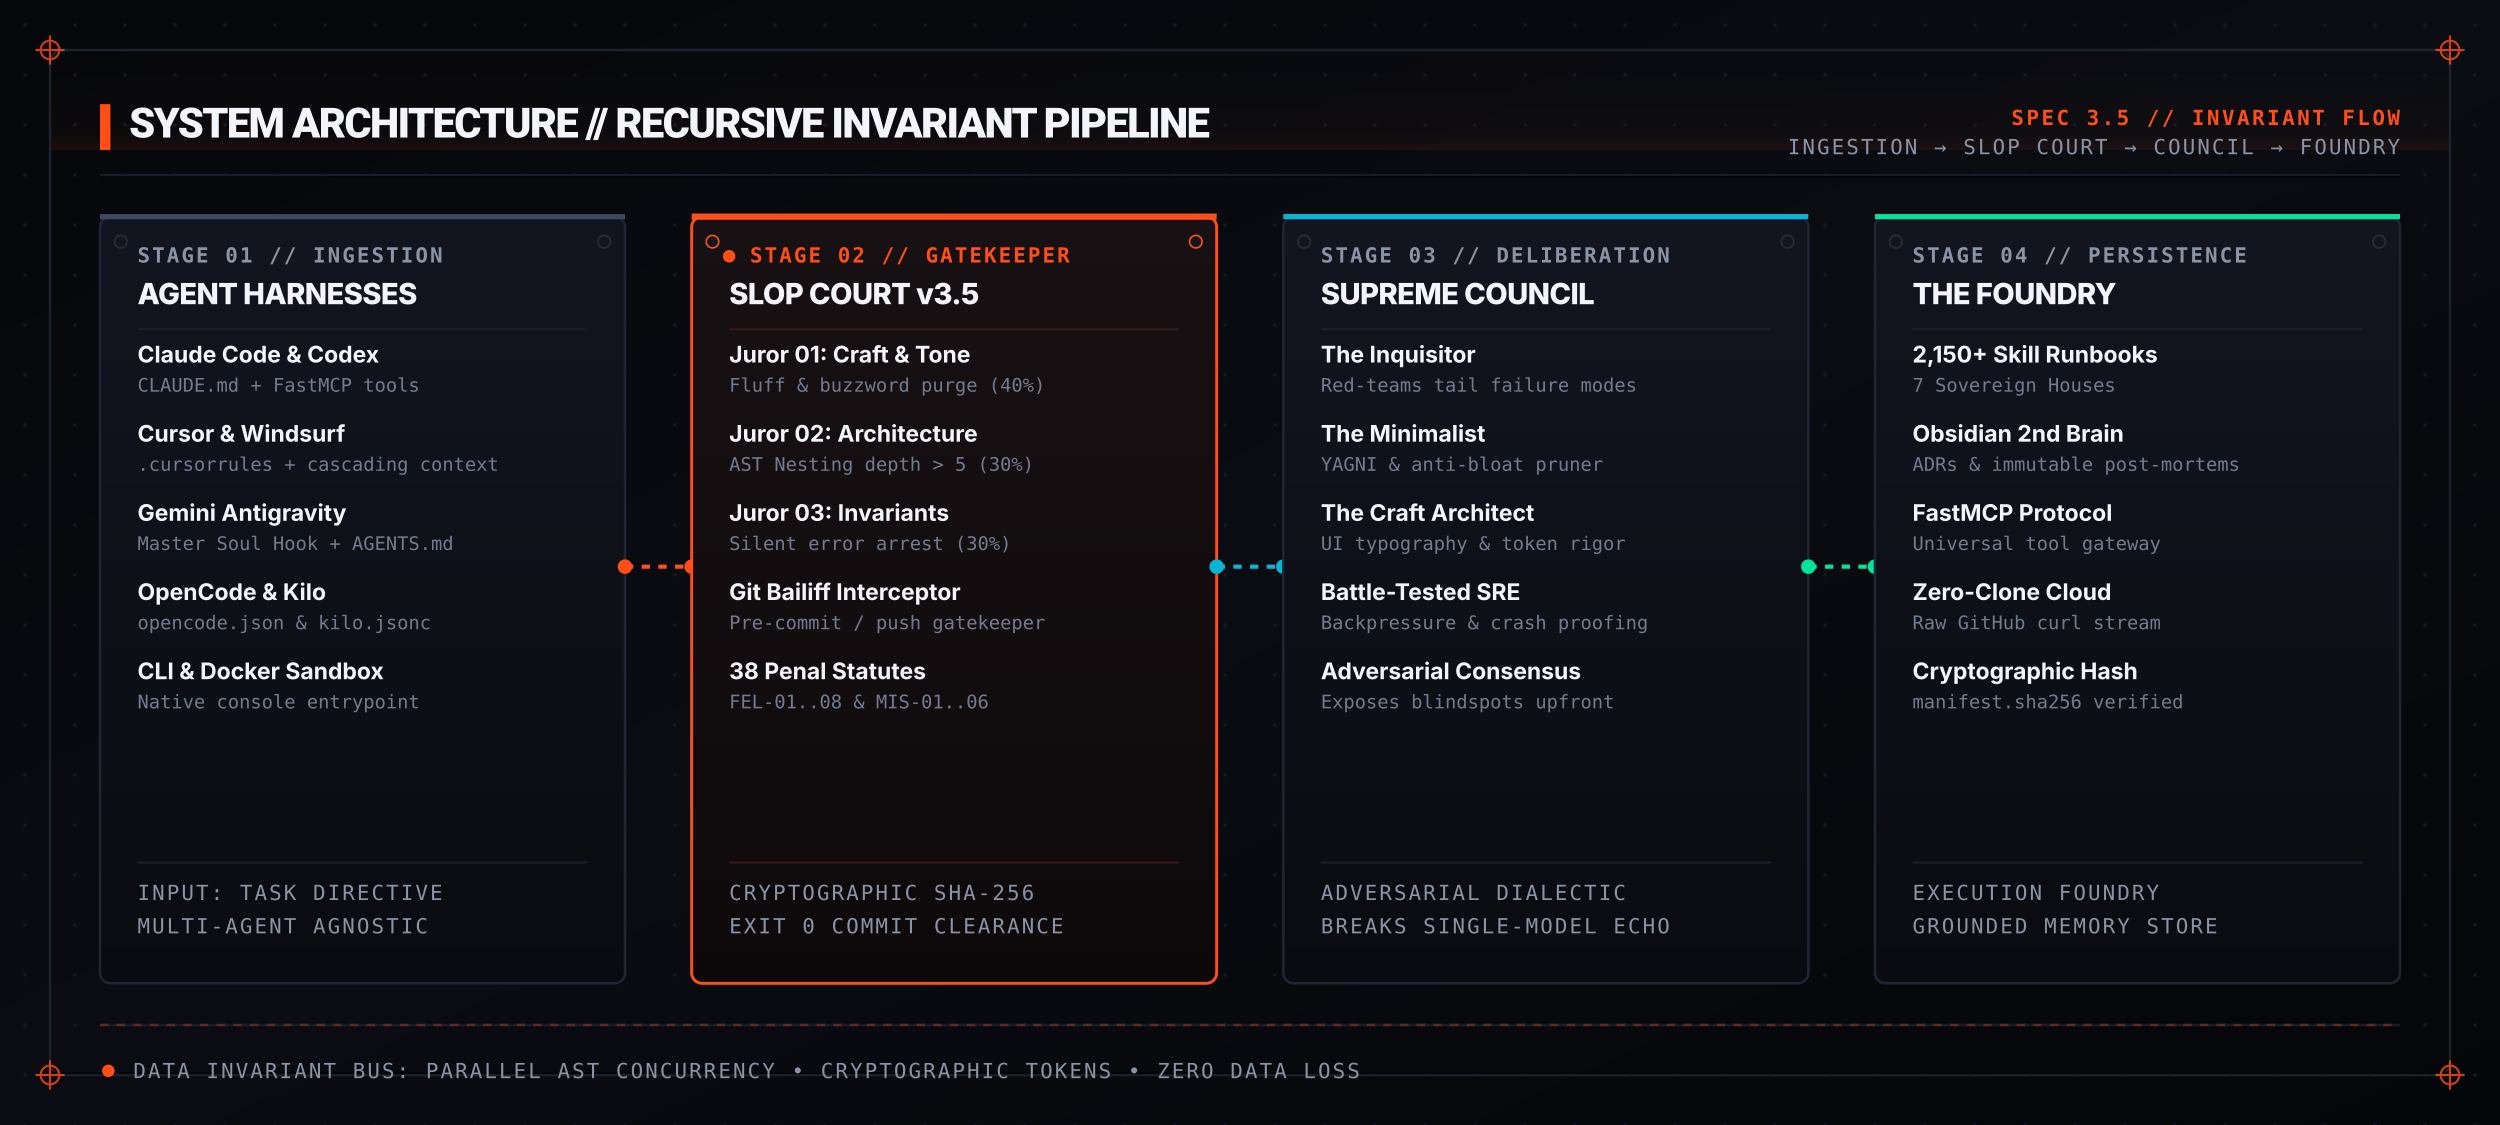
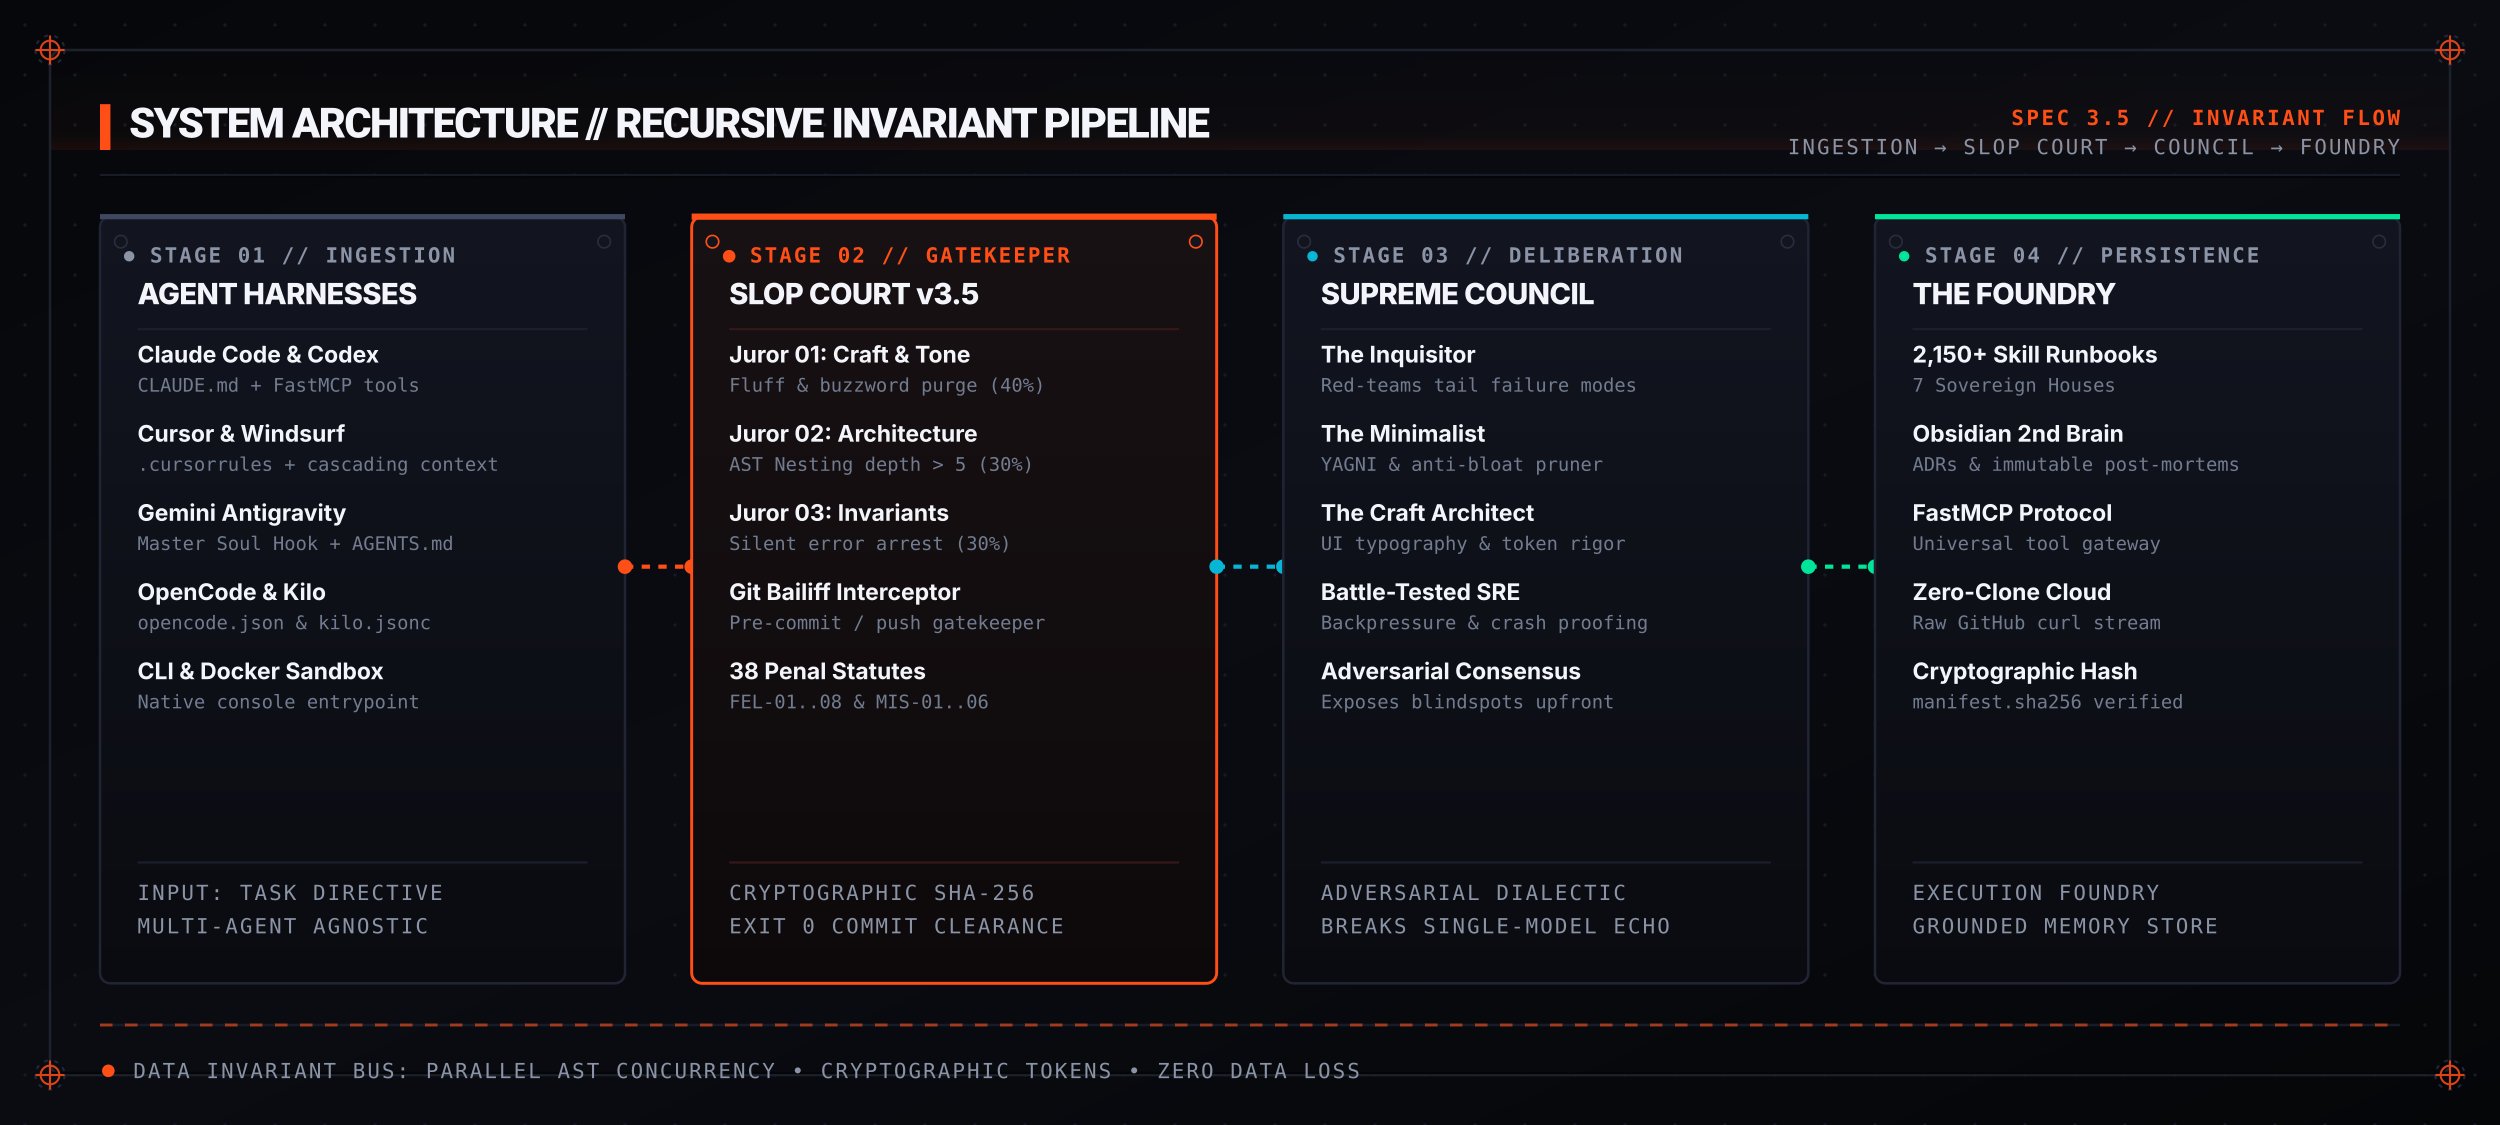
<svg xmlns="http://www.w3.org/2000/svg" viewBox="0 0 1200 540" width="100%" height="100%">
  <defs>
    <linearGradient id="archGround" x1="0%" y1="0%" x2="100%" y2="100%">
      <stop offset="0%" stop-color="#06070a" />
      <stop offset="50%" stop-color="#0a0c12" />
      <stop offset="100%" stop-color="#050608" />
    </linearGradient>
    <linearGradient id="compGrad" x1="0%" y1="0%" x2="0%" y2="100%">
      <stop offset="0%" stop-color="#121520" />
      <stop offset="100%" stop-color="#0a0b10" />
    </linearGradient>
    <linearGradient id="courtGrad" x1="0%" y1="0%" x2="0%" y2="100%">
      <stop offset="0%" stop-color="#181113" />
      <stop offset="100%" stop-color="#0d090b" />
    </linearGradient>
    <linearGradient id="bevelLight" x1="0%" y1="0%" x2="100%" y2="0%">
      <stop offset="0%" stop-color="#1f2434" />
      <stop offset="50%" stop-color="#353c52" />
      <stop offset="100%" stop-color="#1f2434" />
    </linearGradient>
    <pattern id="dotGrid" width="24" height="24" patternUnits="userSpaceOnUse">
      <circle cx="12" cy="12" r="0.8" fill="#171a26" />
    </pattern>
    <linearGradient id="radarBeam" x1="0%" y1="0%" x2="0%" y2="100%">
      <stop offset="0%" stop-color="#ff4f17" stop-opacity="0" />
      <stop offset="85%" stop-color="#ff4f17" stop-opacity="0.02" />
      <stop offset="100%" stop-color="#ff4f17" stop-opacity="0.08" />
    </linearGradient>
  </defs>
  <style>
    /* Typography Invariants */
    .head-title { font-family: -apple-system, BlinkMacSystemFont, "Segoe UI", Roboto, "Helvetica Neue", sans-serif; font-weight: 900; font-size: 20px; letter-spacing: -0.8px; fill: #f3f5fa; }
    .mono-meta { font-family: "JetBrains Mono", "SF Mono", Consolas, monospace; font-size: 10px; letter-spacing: 1px; fill: #8a94a6; }
    .mono-bold { font-family: "JetBrains Mono", "SF Mono", Consolas, monospace; font-size: 10px; font-weight: 700; letter-spacing: 1.2px; }
    .port-num { font-family: "JetBrains Mono", "SF Mono", monospace; font-size: 10px; font-weight: 800; letter-spacing: 1px; }
    .port-title { font-family: -apple-system, BlinkMacSystemFont, "Segoe UI", sans-serif; font-weight: 800; font-size: 14px; fill: #f3f5fa; letter-spacing: -0.3px; }
    .item-title { font-family: -apple-system, BlinkMacSystemFont, "Segoe UI", sans-serif; font-weight: 700; font-size: 11px; fill: #f3f5fa; }
    .item-desc { font-family: "JetBrains Mono", "SF Mono", monospace; font-size: 9px; fill: #727c90; }

    /* Keyframe Animations */
    @keyframes conduit-dash {
-       to { stroke-dashoffset: -28; }
+       to { stroke-dashoffset: -24; }
    }
    @keyframes radar-sweep {
      0% { transform: translateY(0); opacity: 0.2; }
      50% { opacity: 0.6; }
      100% { transform: translateY(492px); opacity: 0; }
    }
    @keyframes court-pulse {
-       0%, 100% { stroke-opacity: 0.7; }
-       50% { stroke-opacity: 1; }
+       0%, 100% { stroke-opacity: 0.7; filter: drop-shadow(0 0 2px rgba(255,79,23,0.3)); }
+       50% { stroke-opacity: 1; filter: drop-shadow(0 0 8px rgba(255,79,23,0.7)); }
    }
    @keyframes beacon-ping {
-       0%, 100% { r: 3px; opacity: 0.95; }
-       50% { r: 6.5px; opacity: 0.3; }
+       0% { r: 3px; opacity: 0.95; }
+       100% { r: 8px; opacity: 0; }
+     }
+     @keyframes reticle-spin-cw {
+       from { transform: rotate(0deg); }
+       to { transform: rotate(360deg); }
+     }
+     @keyframes reticle-spin-ccw {
+       from { transform: rotate(360deg); }
+       to { transform: rotate(0deg); }
+     }
+     @keyframes bus-flow {
+       to { stroke-dashoffset: -40; }
+     }
+     @keyframes node-pulse {
+       0%, 100% { transform: scale(1); opacity: 0.7; }
+       50% { transform: scale(1.25); opacity: 1; }
+     }
+     @keyframes stage-accent-glow {
+       0%, 100% { opacity: 0.7; }
+       50% { opacity: 1; filter: drop-shadow(0 0 4px currentColor); }
    }

    .anim-dash { stroke-dasharray: 4 4; animation: conduit-dash 1.2s linear infinite; }
    .anim-scan { animation: radar-sweep 7s ease-in-out infinite; }
    .anim-court { animation: court-pulse 2.5s ease-in-out infinite; }
-     .anim-pulse { animation: beacon-ping 2s cubic-bezier(0.4, 0, 0.6, 1) infinite; }
+     .anim-pulse { animation: beacon-ping 2s cubic-bezier(0.2, 0.6, 0.4, 1) infinite; }
+     .anim-spin-cw { animation: reticle-spin-cw 22s linear infinite; }
+     .anim-spin-ccw { animation: reticle-spin-ccw 28s linear infinite; }
+     .anim-bus { stroke-dasharray: 6 6; animation: bus-flow 1.6s linear infinite; }
+     .anim-node { animation: node-pulse 2s ease-in-out infinite; }
+     .anim-accent { animation: stage-accent-glow 2.4s ease-in-out infinite; }
  </style>
  <rect width="1200" height="540" fill="url(#archGround)" />
  <rect width="1200" height="540" fill="url(#dotGrid)" />
  <g clip-path="url(#archClip)">
    <rect x="24" y="24" width="1152" height="48" fill="url(#radarBeam)" class="anim-scan" />
  </g>
  <clipPath id="archClip">
    <rect x="24" y="24" width="1152" height="492" />
  </clipPath>
  <rect x="24" y="24" width="1152" height="492" rx="6" fill="none" stroke="#1d212c" stroke-width="1.2" />
  <line x1="25" y1="25" x2="1175" y2="25" stroke="url(#bevelLight)" stroke-width="1" />
  <line x1="25" y1="515" x2="1175" y2="515" stroke="#040507" stroke-width="1.2" />
-   <g stroke="#ff4f17" stroke-width="1" opacity="0.8">
-     <circle cx="24" cy="24" r="4.5" fill="none" />
-     <line x1="17" y1="24" x2="31" y2="24" />
-     <line x1="24" y1="17" x2="24" y2="31" />
-     <circle cx="1176" cy="24" r="4.5" fill="none" />
-     <line x1="1169" y1="24" x2="1183" y2="24" />
-     <line x1="1176" y1="17" x2="1176" y2="31" />
-     <circle cx="24" cy="516" r="4.5" fill="none" />
-     <line x1="17" y1="516" x2="31" y2="516" />
-     <line x1="24" y1="509" x2="24" y2="523" />
-     <circle cx="1176" cy="516" r="4.5" fill="none" />
-     <line x1="1169" y1="516" x2="1183" y2="516" />
-     <line x1="1176" y1="509" x2="1176" y2="523" />
+   <g stroke="#ff4f17" stroke-width="1" opacity="0.85">
+     <g transform="translate(24, 24)">
+       <circle cx="0" cy="0" r="7" fill="none" stroke="#252b3c" stroke-dasharray="2 3" class="anim-spin-cw" />
+       <circle cx="0" cy="0" r="4.5" fill="none" />
+       <line x1="-7" y1="0" x2="7" y2="0" />
+       <line x1="0" y1="-7" x2="0" y2="7" />
+     </g>
+     <g transform="translate(1176, 24)">
+       <circle cx="0" cy="0" r="7" fill="none" stroke="#252b3c" stroke-dasharray="2 3" class="anim-spin-ccw" />
+       <circle cx="0" cy="0" r="4.5" fill="none" />
+       <line x1="-7" y1="0" x2="7" y2="0" />
+       <line x1="0" y1="-7" x2="0" y2="7" />
+     </g>
+     <g transform="translate(24, 516)">
+       <circle cx="0" cy="0" r="7" fill="none" stroke="#252b3c" stroke-dasharray="2 3" class="anim-spin-ccw" />
+       <circle cx="0" cy="0" r="4.5" fill="none" />
+       <line x1="-7" y1="0" x2="7" y2="0" />
+       <line x1="0" y1="-7" x2="0" y2="7" />
+     </g>
+     <g transform="translate(1176, 516)">
+       <circle cx="0" cy="0" r="7" fill="none" stroke="#252b3c" stroke-dasharray="2 3" class="anim-spin-cw" />
+       <circle cx="0" cy="0" r="4.5" fill="none" />
+       <line x1="-7" y1="0" x2="7" y2="0" />
+       <line x1="0" y1="-7" x2="0" y2="7" />
+     </g>
  </g>
  <g transform="translate(48, 50)">
    <rect width="5" height="22" fill="#ff4f17" />
    <text x="14" y="16" class="head-title">SYSTEM ARCHITECTURE // RECURSIVE INVARIANT PIPELINE</text>
    <text x="1104" y="10" text-anchor="end" class="mono-bold" fill="#ff4f17">SPEC 3.5 // INVARIANT FLOW</text>
    <text x="1104" y="24" text-anchor="end" class="mono-meta" fill="#8a94a6">INGESTION → SLOP COURT → COUNCIL → FOUNDRY</text>
  </g>
  <line x1="48" y1="84" x2="1152" y2="84" stroke="#181c28" stroke-width="1" />
  <line x1="48" y1="85" x2="1152" y2="85" stroke="#040507" stroke-width="1" />
  <g transform="translate(48, 104)">
    <rect width="252" height="368" rx="5" fill="url(#compGrad)" stroke="#202434" stroke-width="1.2" />
-     <line x1="0" y1="0" x2="252" y2="0" stroke="#404760" stroke-width="2.5" />
+     <line x1="0" y1="0" x2="252" y2="0" stroke="#404760" stroke-width="2.5" class="anim-accent" />
    <circle cx="10" cy="12" r="3" fill="#12141e" stroke="#282d3e" stroke-width="0.8" />
    <circle cx="242" cy="12" r="3" fill="#12141e" stroke="#282d3e" stroke-width="0.8" />
    <g transform="translate(18, 22)">
-       <text x="0" y="0" class="port-num" fill="#8a94a6">STAGE 01 // INGESTION</text>
+       <circle cx="-4" cy="-3" r="2.5" fill="#8a94a6" class="anim-node" />
+       <text x="6" y="0" class="port-num" fill="#8a94a6">STAGE 01 // INGESTION</text>
      <text x="0" y="20" class="port-title">AGENT HARNESSES</text>
      <line x1="0" y1="32" x2="216" y2="32" stroke="#1c202c" />
      <g transform="translate(0, 48)">
        <text x="0" y="0" class="item-title">Claude Code &amp; Codex</text>
        <text x="0" y="14" class="item-desc">CLAUDE.md + FastMCP tools</text>
        <text x="0" y="38" class="item-title">Cursor &amp; Windsurf</text>
        <text x="0" y="52" class="item-desc">.cursorrules + cascading context</text>
        <text x="0" y="76" class="item-title">Gemini Antigravity</text>
        <text x="0" y="90" class="item-desc">Master Soul Hook + AGENTS.md</text>
        <text x="0" y="114" class="item-title">OpenCode &amp; Kilo</text>
        <text x="0" y="128" class="item-desc">opencode.json &amp; kilo.jsonc</text>
        <text x="0" y="152" class="item-title">CLI &amp; Docker Sandbox</text>
        <text x="0" y="166" class="item-desc">Native console entrypoint</text>
      </g>
      <line x1="0" y1="288" x2="216" y2="288" stroke="#1c202c" />
      <text x="0" y="306" class="mono-meta" fill="#8a94a6">INPUT: TASK DIRECTIVE</text>
      <text x="0" y="322" class="mono-meta" fill="#4e566c">MULTI-AGENT AGNOSTIC</text>
    </g>
  </g>
  <g transform="translate(300, 272)">
    <line x1="0" y1="0" x2="32" y2="0" stroke="#ff4f17" stroke-width="2" class="anim-dash" />
    <circle cx="0" cy="0" r="3.5" fill="#ff4f17" />
-     <circle cx="32" cy="0" r="3.5" fill="#ff4f17" />
+     <circle cx="32" cy="0" r="3.5" fill="#ff4f17" class="anim-node" />
  </g>
  <g transform="translate(332, 104)">
    <rect width="252" height="368" rx="5" fill="url(#courtGrad)" stroke="#ff4f17" stroke-width="1.4" class="anim-court" />
-     <line x1="0" y1="0" x2="252" y2="0" stroke="#ff4f17" stroke-width="3" />
+     <line x1="0" y1="0" x2="252" y2="0" stroke="#ff4f17" stroke-width="3" class="anim-accent" />
    <circle cx="10" cy="12" r="3" fill="#12141e" stroke="#ff4f17" stroke-width="0.8" />
    <circle cx="242" cy="12" r="3" fill="#12141e" stroke="#ff4f17" stroke-width="0.8" />
    <g transform="translate(18, 22)">
-       <circle cx="0" cy="-3" r="3" fill="#ff4f17" class="anim-pulse" />
+       <circle cx="0" cy="-3" r="3" fill="#ff4f17" opacity="0.3" class="anim-pulse" />
+       <circle cx="0" cy="-3" r="3" fill="#ff4f17" />
      <text x="10" y="0" class="port-num" fill="#ff4f17">STAGE 02 // GATEKEEPER</text>
      <text x="0" y="20" class="port-title">SLOP COURT v3.5</text>
      <line x1="0" y1="32" x2="216" y2="32" stroke="#36181b" />
      <g transform="translate(0, 48)">
        <text x="0" y="0" class="item-title">Juror 01: Craft &amp; Tone</text>
        <text x="0" y="14" class="item-desc">Fluff &amp; buzzword purge (40%)</text>
        <text x="0" y="38" class="item-title">Juror 02: Architecture</text>
        <text x="0" y="52" class="item-desc">AST Nesting depth &gt; 5 (30%)</text>
        <text x="0" y="76" class="item-title">Juror 03: Invariants</text>
        <text x="0" y="90" class="item-desc">Silent error arrest (30%)</text>
        <text x="0" y="114" class="item-title" fill="#ff4f17">Git Bailiff Interceptor</text>
        <text x="0" y="128" class="item-desc">Pre-commit / push gatekeeper</text>
        <text x="0" y="152" class="item-title">38 Penal Statutes</text>
        <text x="0" y="166" class="item-desc">FEL-01..08 &amp; MIS-01..06</text>
      </g>
      <line x1="0" y1="288" x2="216" y2="288" stroke="#36181b" />
      <text x="0" y="306" class="mono-meta" fill="#ff4f17">CRYPTOGRAPHIC SHA-256</text>
      <text x="0" y="322" class="mono-meta" fill="#8a94a6">EXIT 0 COMMIT CLEARANCE</text>
    </g>
  </g>
  <g transform="translate(584, 272)">
    <line x1="0" y1="0" x2="32" y2="0" stroke="#06b6d4" stroke-width="2" class="anim-dash" />
    <circle cx="0" cy="0" r="3.5" fill="#06b6d4" />
-     <circle cx="32" cy="0" r="3.5" fill="#06b6d4" />
+     <circle cx="32" cy="0" r="3.5" fill="#06b6d4" class="anim-node" />
  </g>
  <g transform="translate(616, 104)">
    <rect width="252" height="368" rx="5" fill="url(#compGrad)" stroke="#202434" stroke-width="1.2" />
-     <line x1="0" y1="0" x2="252" y2="0" stroke="#06b6d4" stroke-width="2.5" />
+     <line x1="0" y1="0" x2="252" y2="0" stroke="#06b6d4" stroke-width="2.5" class="anim-accent" />
    <circle cx="10" cy="12" r="3" fill="#12141e" stroke="#282d3e" stroke-width="0.8" />
    <circle cx="242" cy="12" r="3" fill="#12141e" stroke="#282d3e" stroke-width="0.8" />
    <g transform="translate(18, 22)">
-       <text x="0" y="0" class="port-num" fill="#8a94a6">STAGE 03 // DELIBERATION</text>
+       <circle cx="-4" cy="-3" r="2.5" fill="#06b6d4" class="anim-node" />
+       <text x="6" y="0" class="port-num" fill="#8a94a6">STAGE 03 // DELIBERATION</text>
      <text x="0" y="20" class="port-title">SUPREME COUNCIL</text>
      <line x1="0" y1="32" x2="216" y2="32" stroke="#1c202c" />
      <g transform="translate(0, 48)">
        <text x="0" y="0" class="item-title">The Inquisitor</text>
        <text x="0" y="14" class="item-desc">Red-teams tail failure modes</text>
        <text x="0" y="38" class="item-title">The Minimalist</text>
        <text x="0" y="52" class="item-desc">YAGNI &amp; anti-bloat pruner</text>
        <text x="0" y="76" class="item-title">The Craft Architect</text>
        <text x="0" y="90" class="item-desc">UI typography &amp; token rigor</text>
        <text x="0" y="114" class="item-title">Battle-Tested SRE</text>
        <text x="0" y="128" class="item-desc">Backpressure &amp; crash proofing</text>
        <text x="0" y="152" class="item-title">Adversarial Consensus</text>
        <text x="0" y="166" class="item-desc">Exposes blindspots upfront</text>
      </g>
      <line x1="0" y1="288" x2="216" y2="288" stroke="#1c202c" />
      <text x="0" y="306" class="mono-meta" fill="#06b6d4">ADVERSARIAL DIALECTIC</text>
      <text x="0" y="322" class="mono-meta" fill="#4e566c">BREAKS SINGLE-MODEL ECHO</text>
    </g>
  </g>
  <g transform="translate(868, 272)">
    <line x1="0" y1="0" x2="32" y2="0" stroke="#00e599" stroke-width="2" class="anim-dash" />
    <circle cx="0" cy="0" r="3.5" fill="#00e599" />
-     <circle cx="32" cy="0" r="3.5" fill="#00e599" />
+     <circle cx="32" cy="0" r="3.5" fill="#00e599" class="anim-node" />
  </g>
  <g transform="translate(900, 104)">
    <rect width="252" height="368" rx="5" fill="url(#compGrad)" stroke="#202434" stroke-width="1.2" />
-     <line x1="0" y1="0" x2="252" y2="0" stroke="#00e599" stroke-width="2.5" />
+     <line x1="0" y1="0" x2="252" y2="0" stroke="#00e599" stroke-width="2.5" class="anim-accent" />
    <circle cx="10" cy="12" r="3" fill="#12141e" stroke="#282d3e" stroke-width="0.8" />
    <circle cx="242" cy="12" r="3" fill="#12141e" stroke="#282d3e" stroke-width="0.8" />
    <g transform="translate(18, 22)">
-       <text x="0" y="0" class="port-num" fill="#8a94a6">STAGE 04 // PERSISTENCE</text>
+       <circle cx="-4" cy="-3" r="2.5" fill="#00e599" class="anim-node" />
+       <text x="6" y="0" class="port-num" fill="#8a94a6">STAGE 04 // PERSISTENCE</text>
      <text x="0" y="20" class="port-title">THE FOUNDRY</text>
      <line x1="0" y1="32" x2="216" y2="32" stroke="#1c202c" />
      <g transform="translate(0, 48)">
        <text x="0" y="0" class="item-title">2,150+ Skill Runbooks</text>
        <text x="0" y="14" class="item-desc">7 Sovereign Houses</text>
        <text x="0" y="38" class="item-title">Obsidian 2nd Brain</text>
        <text x="0" y="52" class="item-desc">ADRs &amp; immutable post-mortems</text>
        <text x="0" y="76" class="item-title">FastMCP Protocol</text>
        <text x="0" y="90" class="item-desc">Universal tool gateway</text>
        <text x="0" y="114" class="item-title">Zero-Clone Cloud</text>
        <text x="0" y="128" class="item-desc">Raw GitHub curl stream</text>
        <text x="0" y="152" class="item-title">Cryptographic Hash</text>
        <text x="0" y="166" class="item-desc">manifest.sha256 verified</text>
      </g>
      <line x1="0" y1="288" x2="216" y2="288" stroke="#1c202c" />
      <text x="0" y="306" class="mono-meta" fill="#00e599">EXECUTION FOUNDRY</text>
      <text x="0" y="322" class="mono-meta" fill="#4e566c">GROUNDED MEMORY STORE</text>
    </g>
  </g>
  <line x1="48" y1="492" x2="1152" y2="492" stroke="#181c28" stroke-width="1.2" />
-   <line x1="48" y1="492" x2="1152" y2="492" stroke="#ff4f17" stroke-width="1.2" stroke-opacity="0.3" class="anim-dash" />
+   <line x1="48" y1="492" x2="1152" y2="492" stroke="#ff4f17" stroke-width="1.4" opacity="0.6" class="anim-bus" />
  <g transform="translate(48, 510)">
-     <circle cx="4" cy="4" r="3" fill="#ff4f17" class="anim-pulse" />
+     <circle cx="4" cy="4" r="3" fill="#ff4f17" opacity="0.3" class="anim-pulse" />
+     <circle cx="4" cy="4" r="3" fill="#ff4f17" />
    <text x="16" y="7.5" class="mono-meta">DATA INVARIANT BUS: PARALLEL AST CONCURRENCY • CRYPTOGRAPHIC TOKENS • ZERO DATA LOSS</text>
  </g>
</svg>
